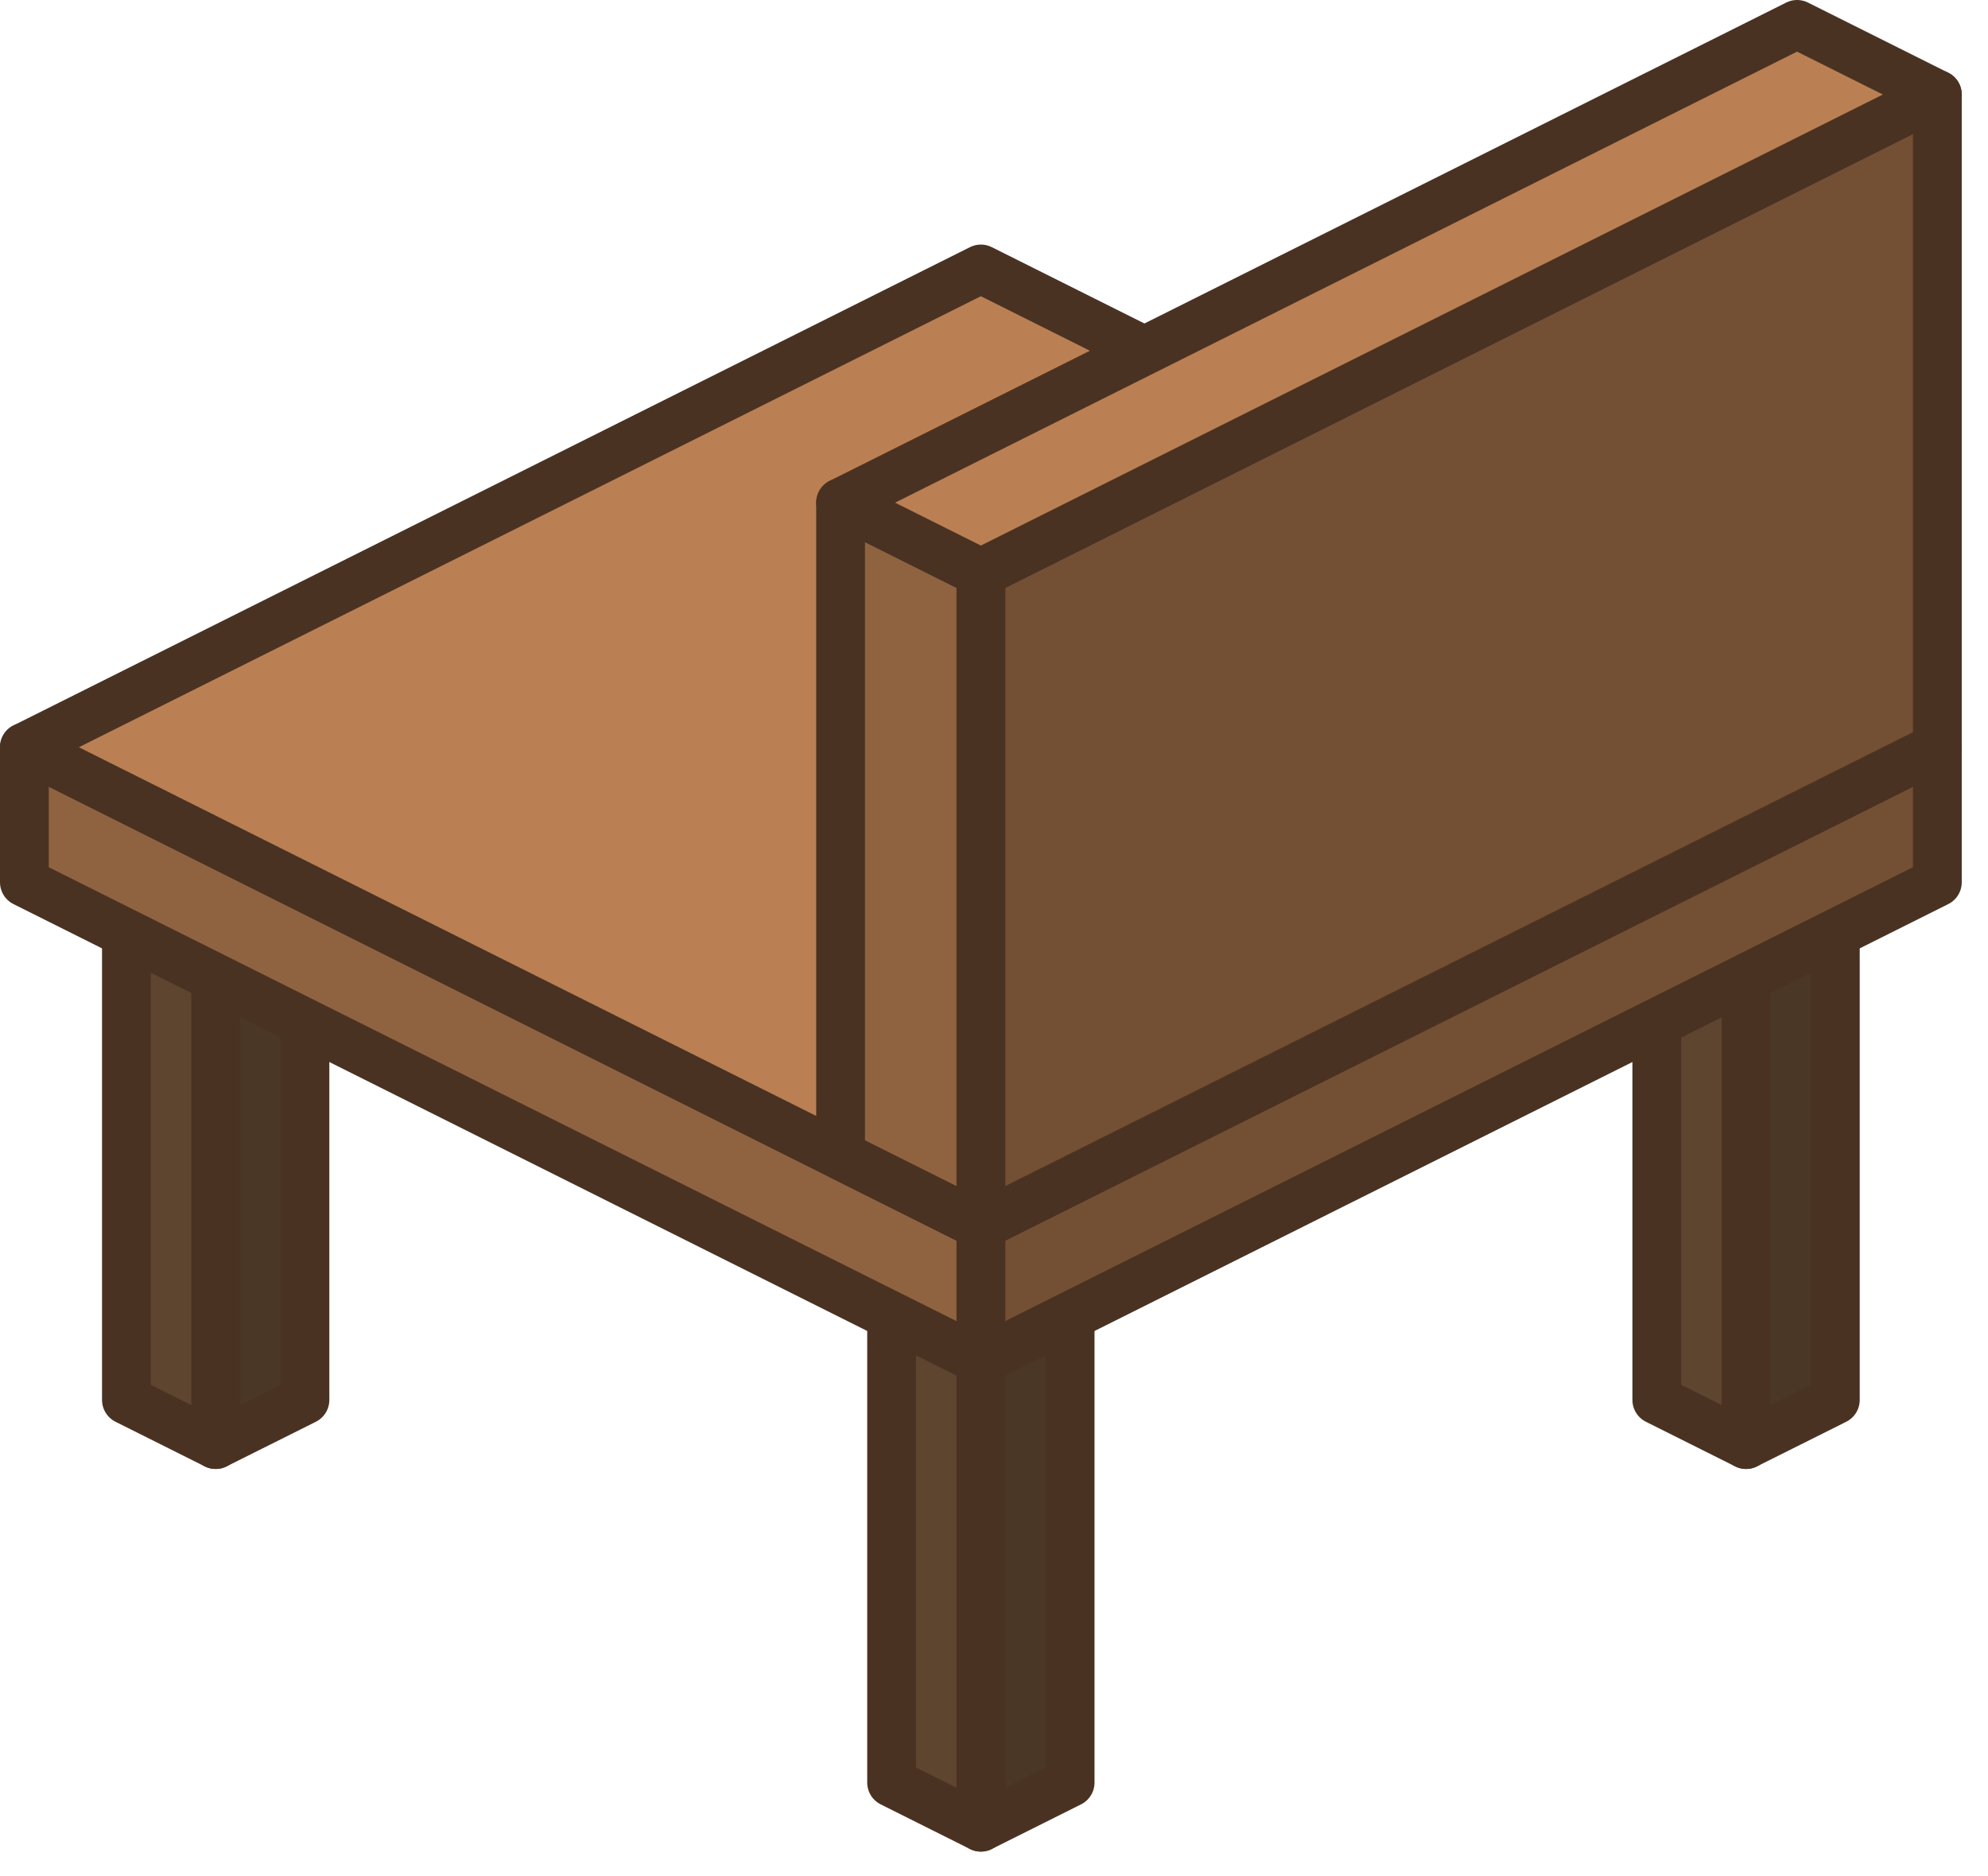
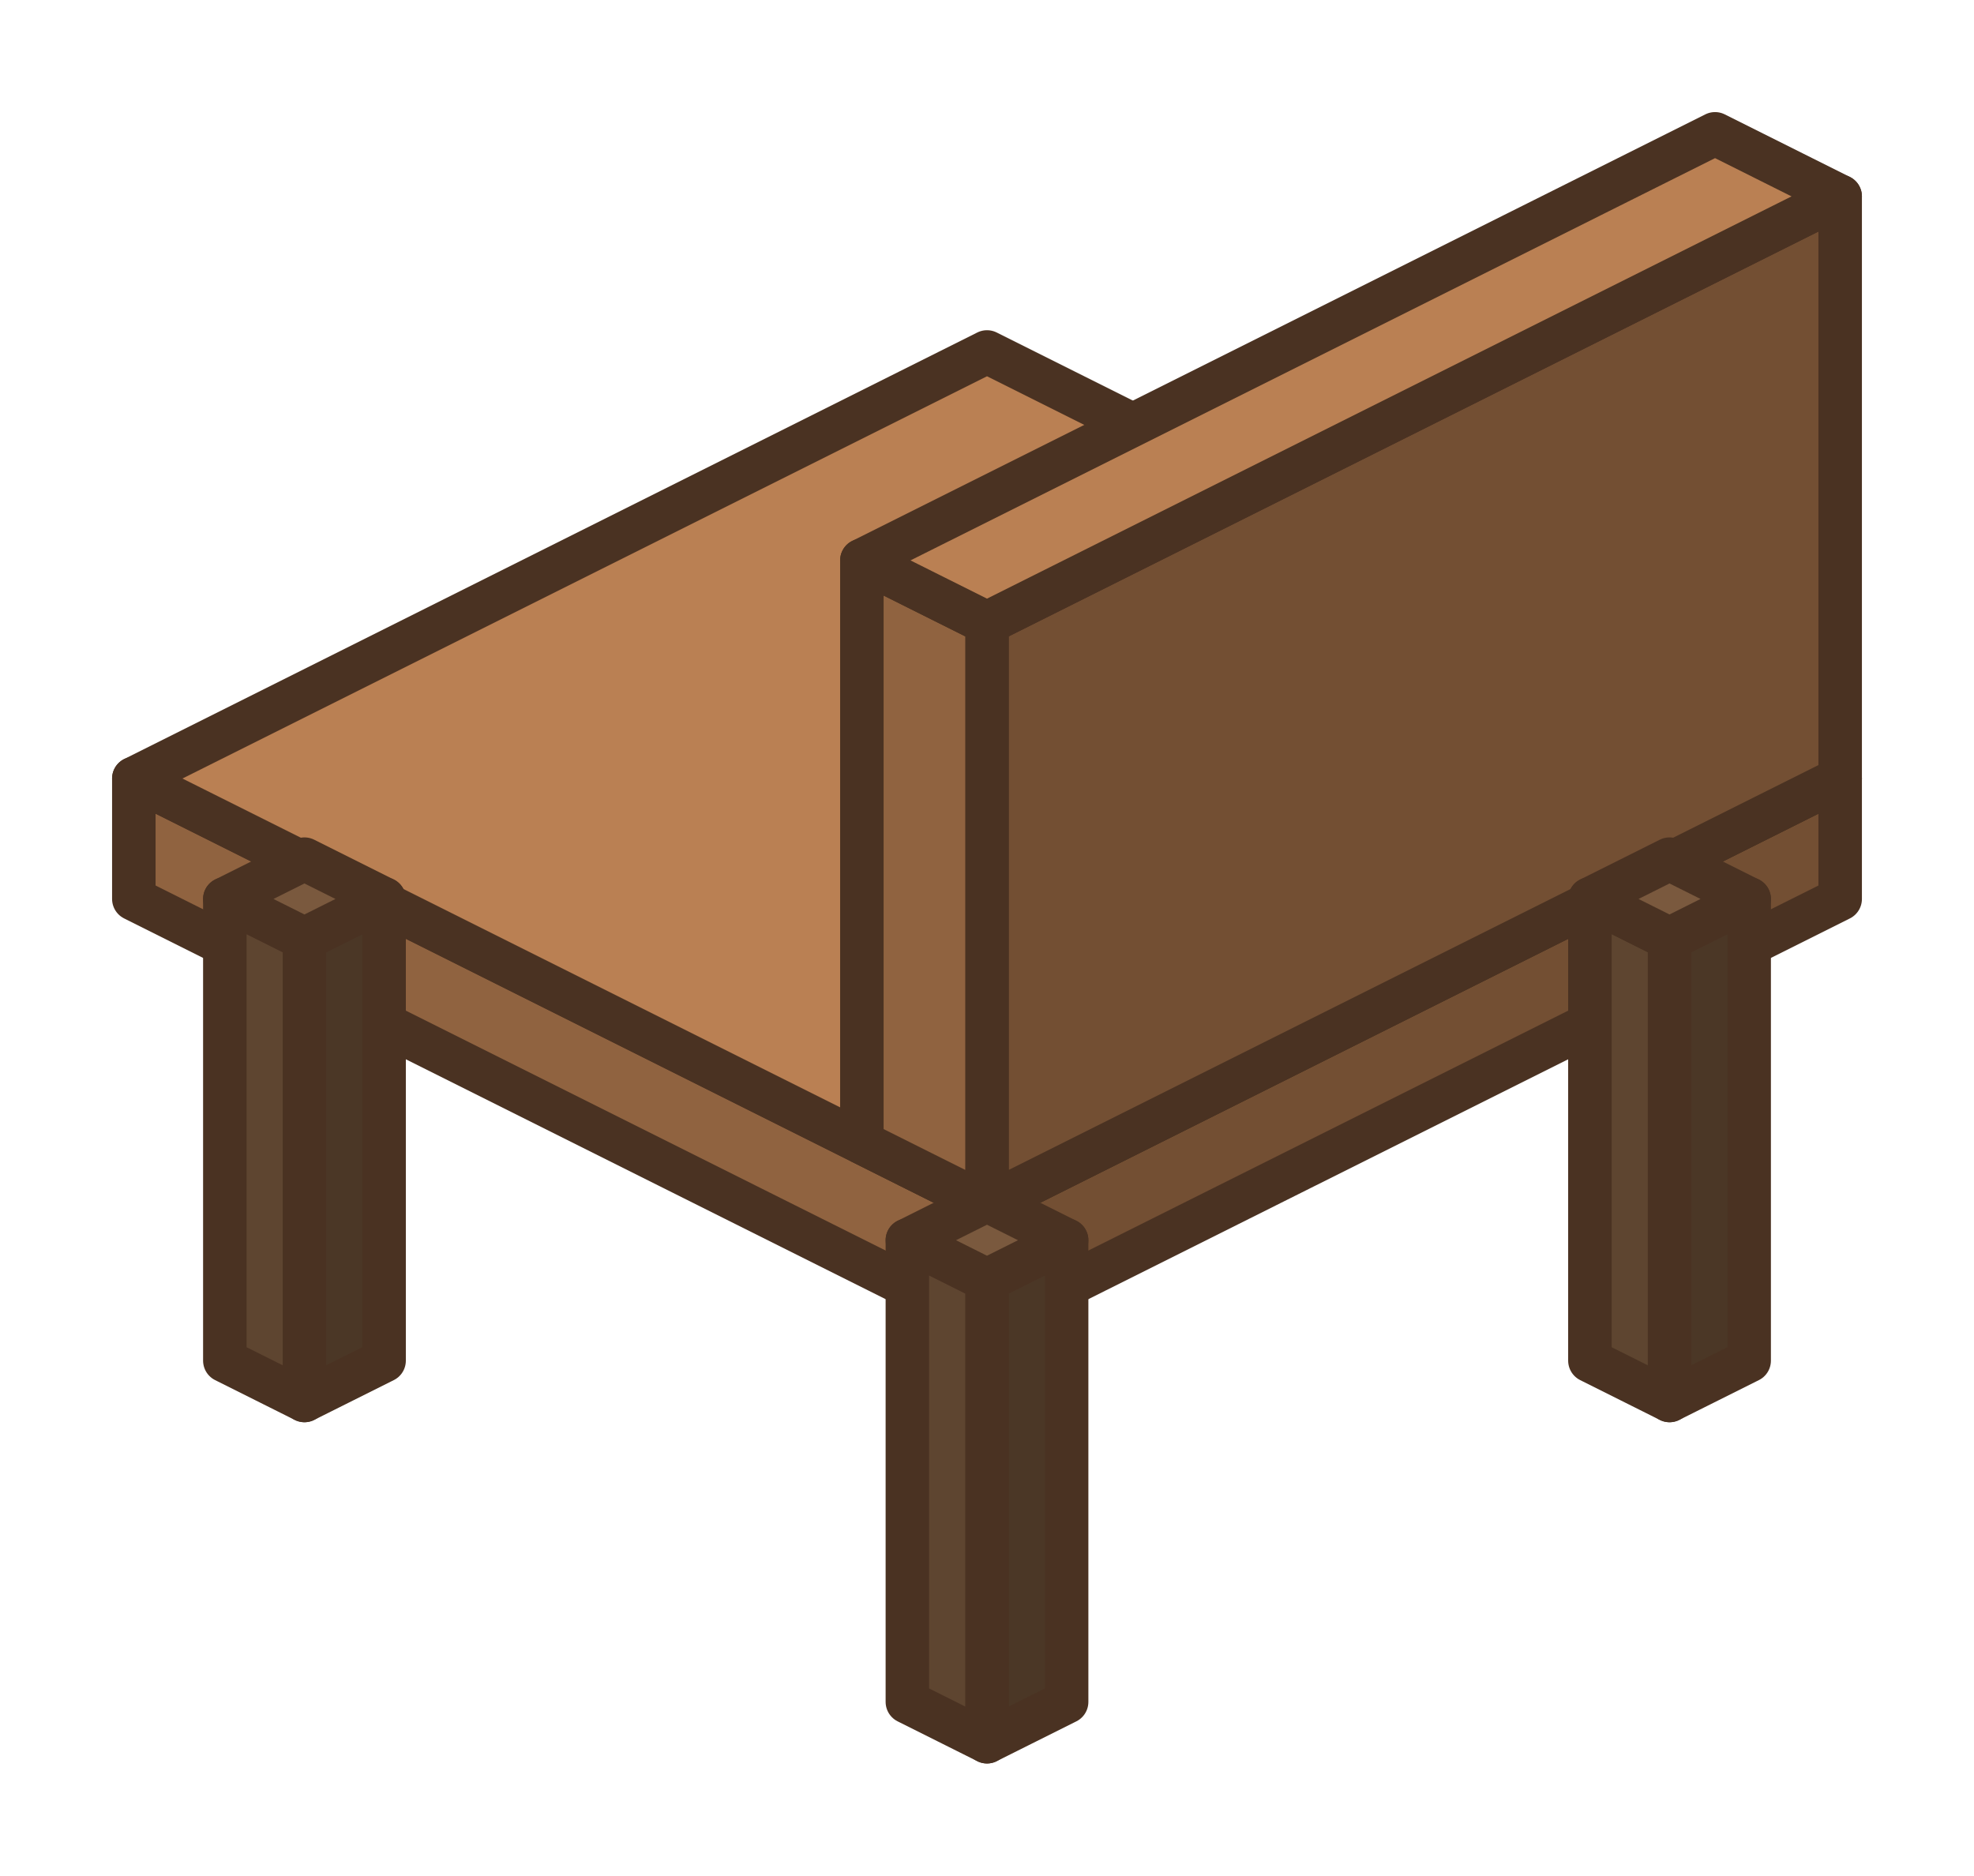
- <svg xmlns="http://www.w3.org/2000/svg" width="53" height="50" viewBox="0 0 53 50" fill="none">
-   <path d="M28.53 13.32L26.15 14.51V28.31L28.53 27.12V13.32Z" fill="#4B3726" stroke="#4A3222" stroke-width="1.3" stroke-linejoin="round" />
-   <path d="M23.77 13.32L26.15 14.51V28.31L23.77 27.12V13.32Z" fill="#5E4530" stroke="#4A3222" stroke-width="1.3" stroke-linejoin="round" />
-   <path d="M26.15 12.13L28.53 13.32L26.15 14.51L23.77 13.32L26.15 12.13Z" fill="#7A593E" stroke="#4A3222" stroke-width="1.3" stroke-linejoin="round" />
-   <path d="M48.93 23.52L46.55 24.71V38.51L48.93 37.32V23.52Z" fill="#4B3726" stroke="#4A3222" stroke-width="1.3" stroke-linejoin="round" />
-   <path d="M44.17 23.52L46.55 24.71V38.51L44.17 37.32V23.52Z" fill="#5E4530" stroke="#4A3222" stroke-width="1.3" stroke-linejoin="round" />
-   <path d="M46.55 22.33L48.93 23.52L46.55 24.71L44.17 23.52L46.55 22.33Z" fill="#7A593E" stroke="#4A3222" stroke-width="1.3" stroke-linejoin="round" />
-   <path d="M8.13 23.52L5.75 24.71V38.51L8.13 37.32V23.52Z" fill="#4B3726" stroke="#4A3222" stroke-width="1.3" stroke-linejoin="round" />
-   <path d="M3.37 23.52L5.75 24.71V38.51L3.37 37.32V23.52Z" fill="#5E4530" stroke="#4A3222" stroke-width="1.3" stroke-linejoin="round" />
-   <path d="M5.75 22.33L8.13 23.52L5.75 24.71L3.37 23.52L5.75 22.33Z" fill="#7A593E" stroke="#4A3222" stroke-width="1.3" stroke-linejoin="round" />
-   <path d="M28.53 33.72L26.15 34.91V48.71L28.53 47.52V33.72Z" fill="#4B3726" stroke="#4A3222" stroke-width="1.3" stroke-linejoin="round" />
-   <path d="M23.77 33.72L26.15 34.91V48.71L23.77 47.52V33.72Z" fill="#5E4530" stroke="#4A3222" stroke-width="1.3" stroke-linejoin="round" />
-   <path d="M26.15 32.53L28.53 33.72L26.15 34.91L23.77 33.72L26.15 32.53Z" fill="#7A593E" stroke="#4A3222" stroke-width="1.3" stroke-linejoin="round" />
-   <path d="M51.65 19.92L26.15 32.67V36.27L51.65 23.52V19.92Z" fill="#734F33" stroke="#4A3222" stroke-width="1.3" stroke-linejoin="round" />
-   <path d="M0.65 19.92L26.15 32.67V36.27L0.65 23.52V19.92Z" fill="#906340" stroke="#4A3222" stroke-width="1.3" stroke-linejoin="round" />
-   <path d="M26.15 7.17L51.65 19.92L26.15 32.67L0.65 19.92L26.15 7.17Z" fill="#BA8053" stroke="#4A3222" stroke-width="1.3" stroke-linejoin="round" />
-   <path d="M51.65 2.52L26.15 15.27V32.67L51.65 19.92V2.52Z" fill="#734F33" stroke="#4A3222" stroke-width="1.3" stroke-linejoin="round" />
-   <path d="M22.41 13.4L26.15 15.27V32.67L22.41 30.8V13.4Z" fill="#906340" stroke="#4A3222" stroke-width="1.3" stroke-linejoin="round" />
-   <path d="M47.91 0.65L51.65 2.52L26.15 15.27L22.41 13.4L47.91 0.65Z" fill="#BA8053" stroke="#4A3222" stroke-width="1.3" stroke-linejoin="round" />
+ <svg xmlns="http://www.w3.org/2000/svg" viewBox="-29.5 -27.92 59 56.06" width="59" height="56.06">
+   <rect id="bounds" x="-29.5" y="-27.92" width="59" height="56.06" fill="none" stroke="none" />
+   <polygon points="25.5,-4.65 0,8.1 0,11.7 25.5,-1.05" fill="#734f33" stroke="#4a3222" stroke-width="1.3" stroke-linejoin="round" />
+   <polygon points="-25.5,-4.65 0,8.1 0,11.7 -25.5,-1.05" fill="#906340" stroke="#4a3222" stroke-width="1.3" stroke-linejoin="round" />
+   <polygon points="0,-17.4 25.5,-4.65 0,8.1 -25.5,-4.65" fill="#ba8053" stroke="#4a3222" stroke-width="1.3" stroke-linejoin="round" />
+   <polygon points="2.38,-11.25 0,-10.06 0,3.74 2.38,2.55" fill="#4b3726" stroke="#4a3222" stroke-width="1.3" stroke-linejoin="round" />
+   <polygon points="-2.38,-11.25 0,-10.06 0,3.74 -2.38,2.55" fill="#5e4530" stroke="#4a3222" stroke-width="1.3" stroke-linejoin="round" />
+   <polygon points="0,-12.44 2.38,-11.25 0,-10.06 -2.38,-11.25" fill="#7a593e" stroke="#4a3222" stroke-width="1.3" stroke-linejoin="round" />
+   <polygon points="25.5,-22.05 0,-9.3 0,8.1 25.5,-4.65" fill="#734f33" stroke="#4a3222" stroke-width="1.3" stroke-linejoin="round" />
+   <polygon points="-3.74,-11.17 0,-9.3 0,8.1 -3.74,6.23" fill="#906340" stroke="#4a3222" stroke-width="1.3" stroke-linejoin="round" />
+   <polygon points="21.76,-23.92 25.5,-22.05 0,-9.3 -3.74,-11.17" fill="#ba8053" stroke="#4a3222" stroke-width="1.3" stroke-linejoin="round" />
+   <polygon points="22.78,-1.05 20.4,0.14 20.4,13.94 22.78,12.75" fill="#4b3726" stroke="#4a3222" stroke-width="1.3" stroke-linejoin="round" />
+   <polygon points="18.02,-1.05 20.4,0.14 20.4,13.94 18.02,12.75" fill="#5e4530" stroke="#4a3222" stroke-width="1.3" stroke-linejoin="round" />
+   <polygon points="20.4,-2.24 22.78,-1.05 20.4,0.14 18.02,-1.05" fill="#7a593e" stroke="#4a3222" stroke-width="1.3" stroke-linejoin="round" />
+   <polygon points="-18.02,-1.05 -20.4,0.14 -20.4,13.94 -18.02,12.75" fill="#4b3726" stroke="#4a3222" stroke-width="1.3" stroke-linejoin="round" />
+   <polygon points="-22.78,-1.05 -20.4,0.14 -20.4,13.94 -22.78,12.75" fill="#5e4530" stroke="#4a3222" stroke-width="1.3" stroke-linejoin="round" />
+   <polygon points="-20.4,-2.24 -18.02,-1.05 -20.4,0.14 -22.78,-1.05" fill="#7a593e" stroke="#4a3222" stroke-width="1.3" stroke-linejoin="round" />
+   <polygon points="2.38,9.15 0,10.34 0,24.14 2.38,22.95" fill="#4b3726" stroke="#4a3222" stroke-width="1.3" stroke-linejoin="round" />
+   <polygon points="-2.38,9.15 0,10.34 0,24.14 -2.38,22.95" fill="#5e4530" stroke="#4a3222" stroke-width="1.3" stroke-linejoin="round" />
+   <polygon points="0,7.96 2.38,9.15 0,10.34 -2.38,9.15" fill="#7a593e" stroke="#4a3222" stroke-width="1.3" stroke-linejoin="round" />
</svg>
